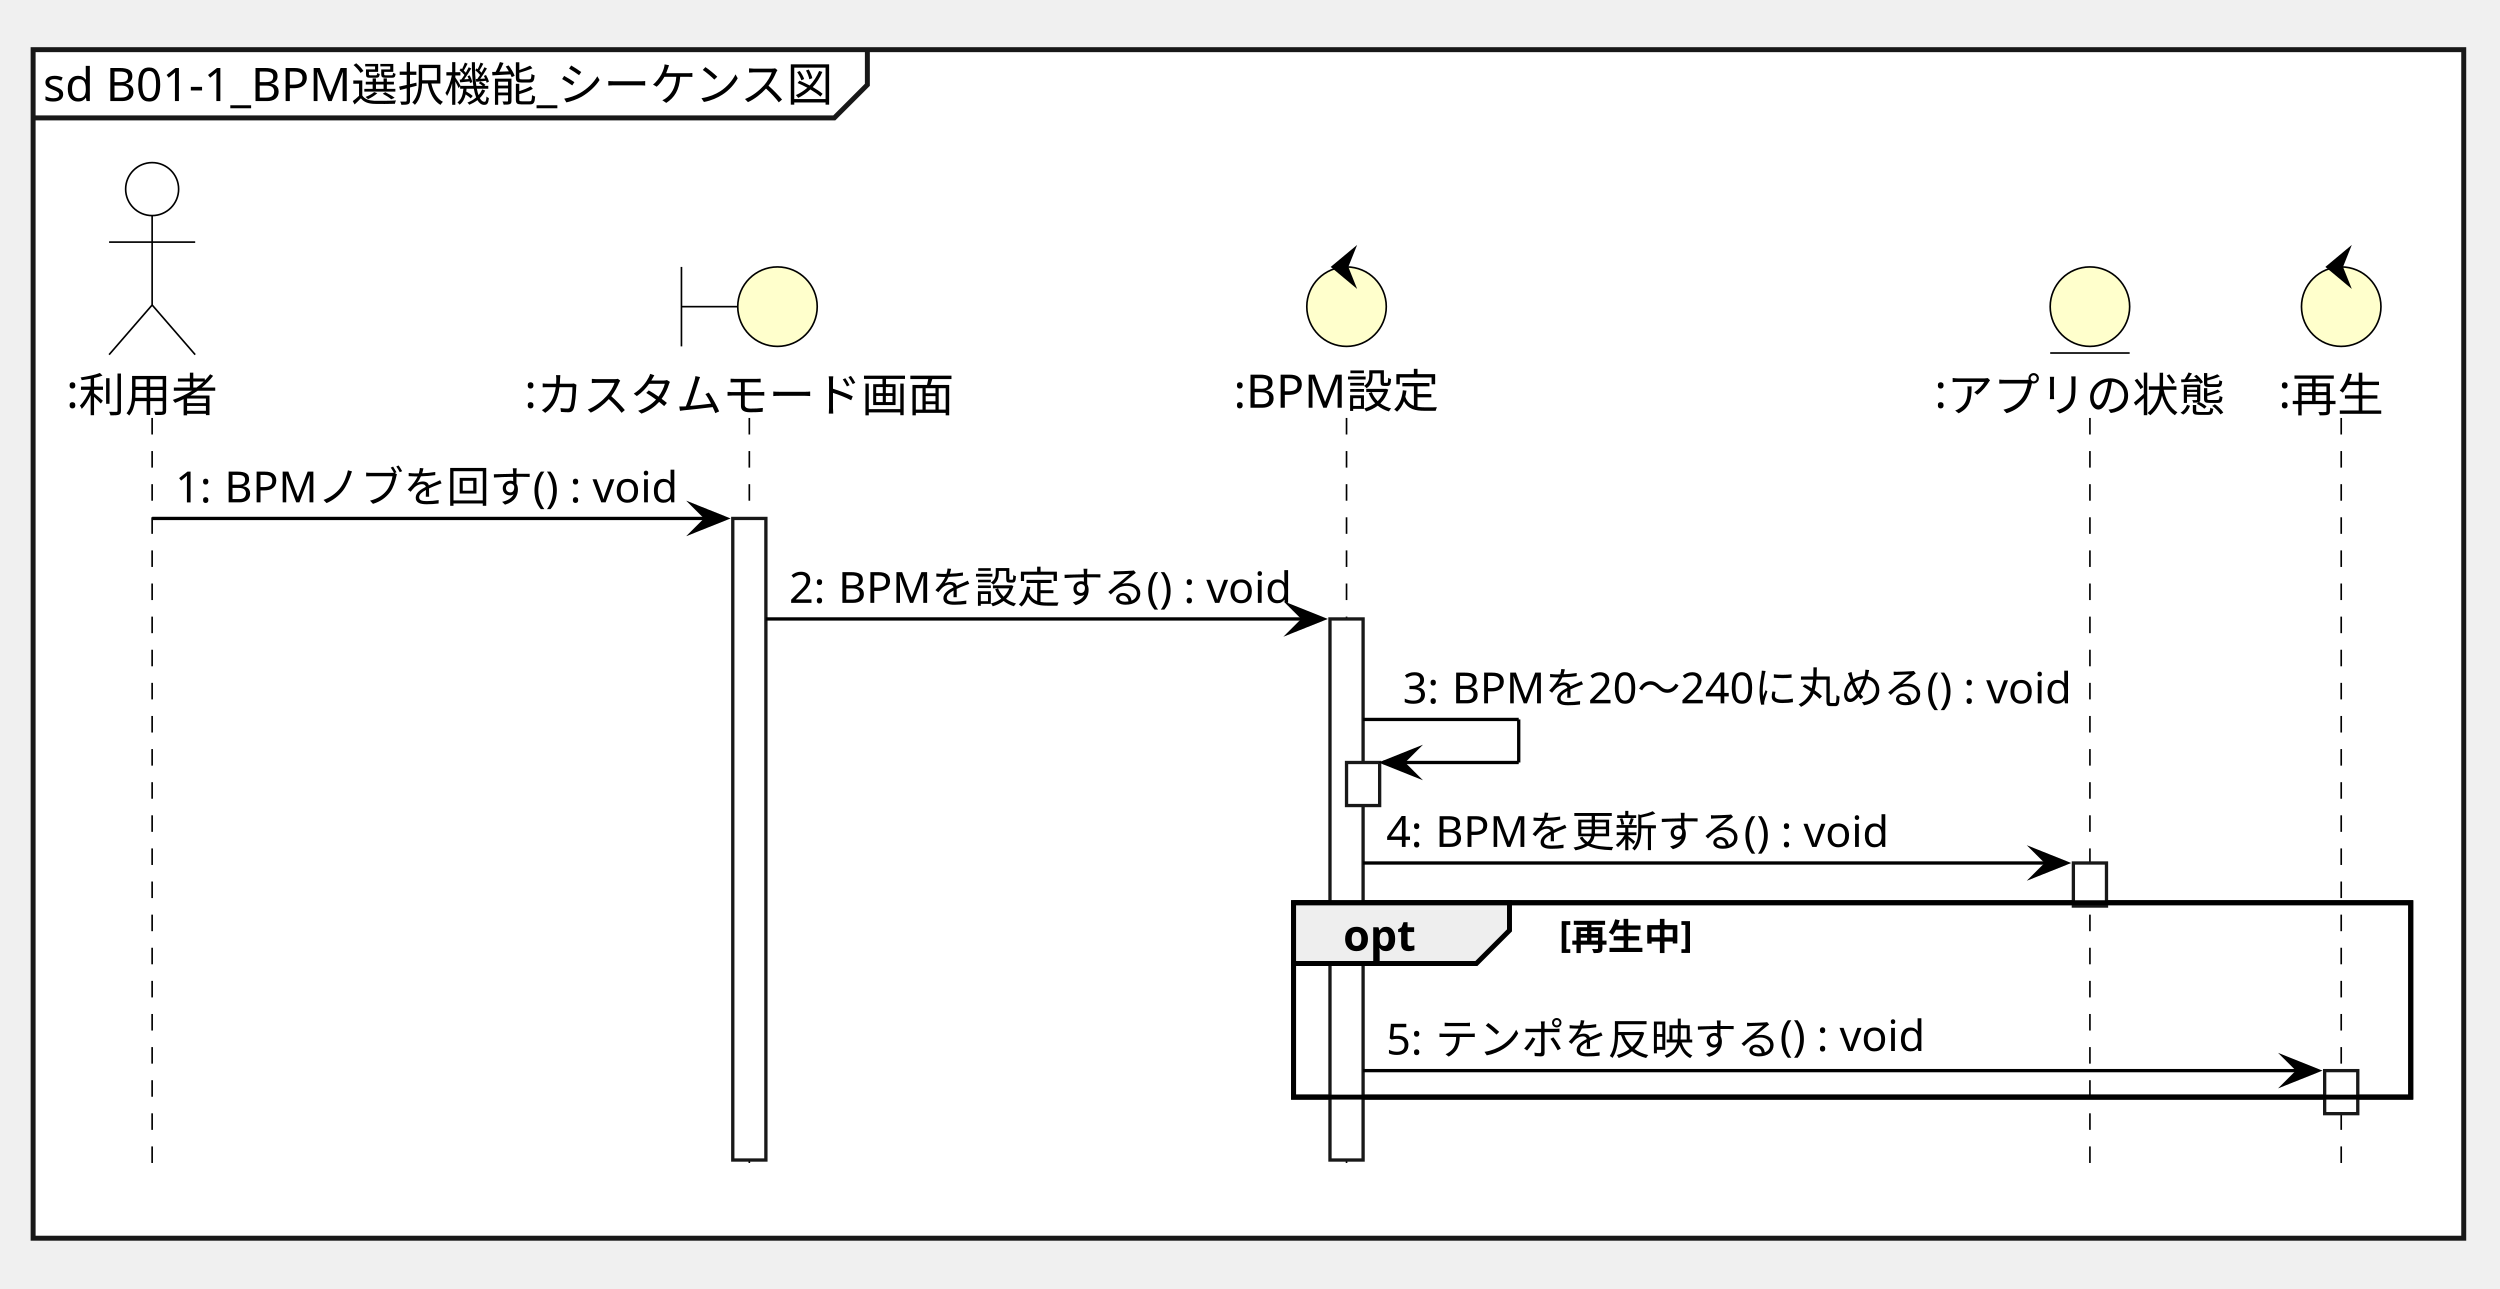
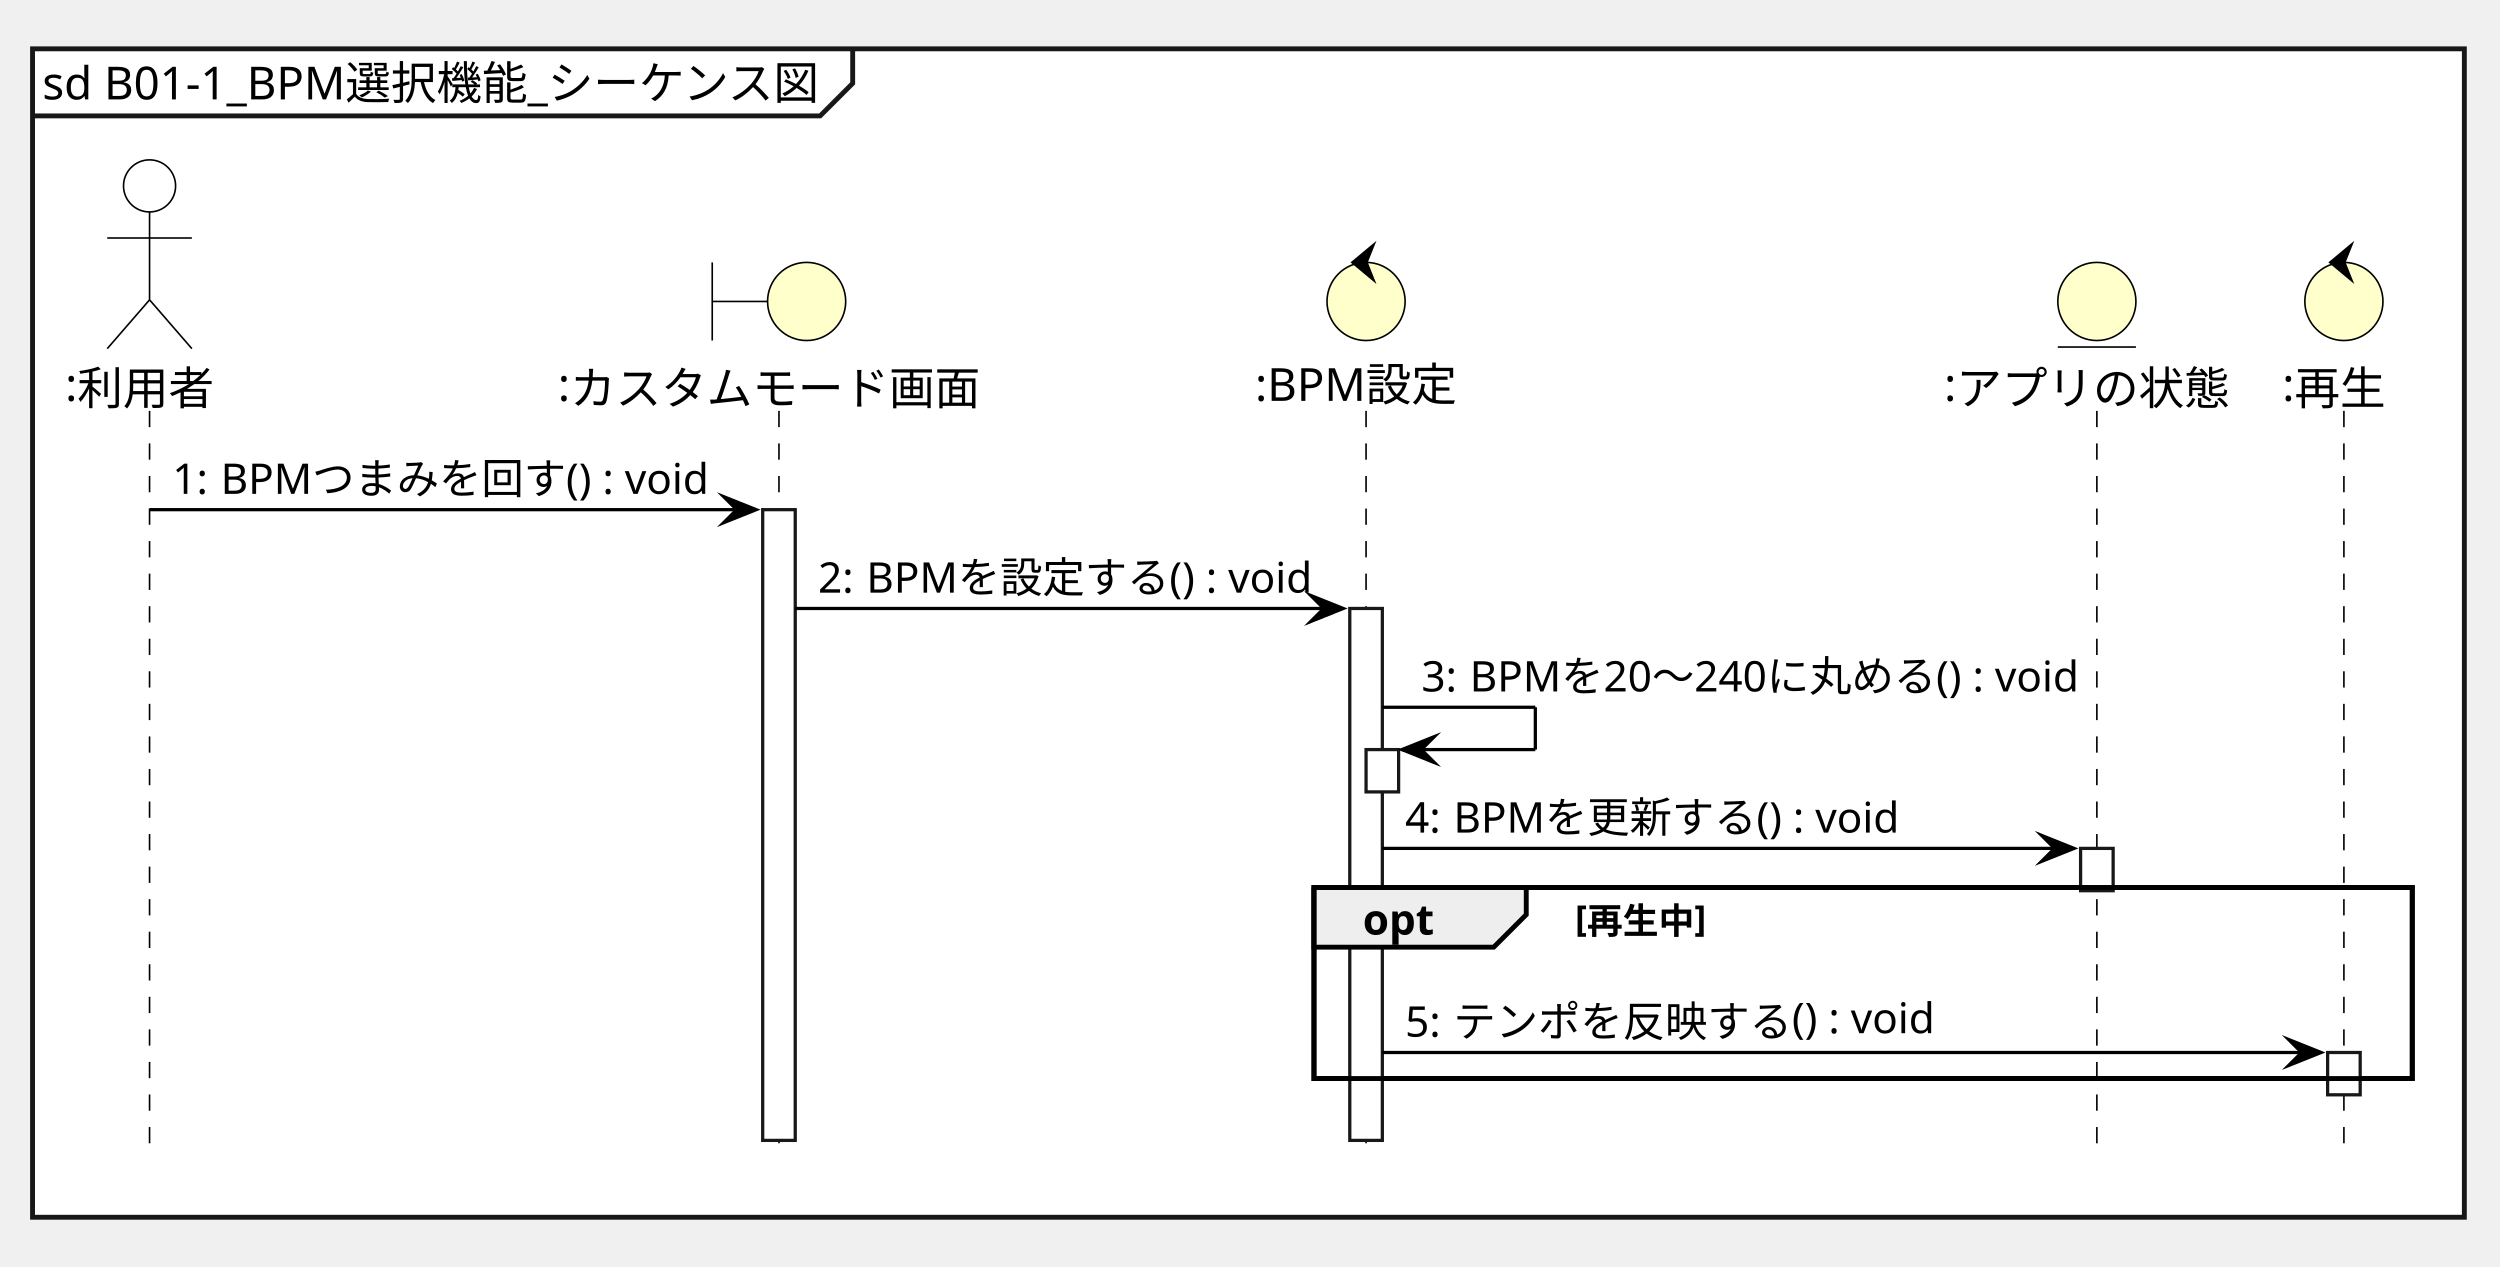
- <svg xmlns="http://www.w3.org/2000/svg" version="1.1" data-diagram-type="SEQUENCE" style="width:755px;height:389px;background:#FFFFFF;" width="755px" height="389px" viewBox="0 0 755 389" zoomAndPan="magnify" preserveAspectRatio="none" contentStyleType="text/css">
+ <svg xmlns="http://www.w3.org/2000/svg" version="1.1" data-diagram-type="SEQUENCE" style="width:768px;height:389px;background:#FFFFFF;" width="768px" height="389px" viewBox="0 0 768 389" zoomAndPan="magnify" preserveAspectRatio="none" contentStyleType="text/css">
  <defs />
  <g font-family="sans-serif" lengthAdjust="spacing">
-     <rect x="10" y="15" width="734.048" height="358.938" fill="#FFF" style="stroke:#181818;stroke-width:1.5;" />
+     <rect x="10" y="15" width="747.048" height="358.938" fill="#FFF" style="stroke:#181818;stroke-width:1.5;" />
    <path d="M261.944,15 L261.944,25.609 L251.944,35.609 L10,35.609" style="stroke:#181818;stroke-width:1.5;" fill="none" />
    <text x="13" y="30.533" fill="#000" font-size="14" textLength="241.944">sd B01-1_BPM選択機能_シーケンス図</text>
-     <rect x="390.654" y="272.625" width="337.394" height="58.703" fill="none" style="stroke:#000;stroke-width:1.5;" />
+     <rect x="403.654" y="272.625" width="337.394" height="58.703" fill="none" style="stroke:#000;stroke-width:1.5;" />
    <g class="participant-lifeline" data-qualified-name="L1" data-entity-uid="part1" id="part1-lifeline" data-source-line="4">
      <g>
        <rect x="42.445" y="126.219" width="8" height="229.109" fill="#000" fill-opacity="0" />
        <line x1="45.945" y1="126.219" x2="45.945" y2="355.328" style="stroke:#000;stroke-width:0.5;stroke-dasharray:5,5;" />
      </g>
    </g>
    <g class="participant-lifeline" data-qualified-name="L2" data-entity-uid="part2" id="part2-lifeline" data-source-line="5">
      <g>
-         <rect x="222.799" y="126.219" width="8" height="229.109" fill="#000" fill-opacity="0" />
-         <line x1="226.299" y1="126.219" x2="226.299" y2="355.328" style="stroke:#000;stroke-width:0.5;stroke-dasharray:5,5;" />
+         <rect x="235.799" y="126.219" width="8" height="229.109" fill="#000" fill-opacity="0" />
+         <line x1="239.299" y1="126.219" x2="239.299" y2="355.328" style="stroke:#000;stroke-width:0.5;stroke-dasharray:5,5;" />
      </g>
    </g>
    <g>
-       <rect x="221.299" y="156.57" width="10" height="193.758" fill="#FFF" style="stroke:#181818;stroke-width:1;" />
+       <rect x="234.299" y="156.57" width="10" height="193.758" fill="#FFF" style="stroke:#181818;stroke-width:1;" />
    </g>
    <g class="participant-lifeline" data-qualified-name="L3" data-entity-uid="part3" id="part3-lifeline" data-source-line="6">
      <g>
-         <rect x="403.154" y="126.219" width="8" height="229.109" fill="#000" fill-opacity="0" />
-         <line x1="406.654" y1="126.219" x2="406.654" y2="355.328" style="stroke:#000;stroke-width:0.5;stroke-dasharray:5,5;" />
+         <rect x="416.154" y="126.219" width="8" height="229.109" fill="#000" fill-opacity="0" />
+         <line x1="419.654" y1="126.219" x2="419.654" y2="355.328" style="stroke:#000;stroke-width:0.5;stroke-dasharray:5,5;" />
      </g>
    </g>
    <g>
-       <rect x="401.654" y="186.922" width="10" height="163.406" fill="#FFF" style="stroke:#181818;stroke-width:1;" />
+       <rect x="414.654" y="186.922" width="10" height="163.406" fill="#FFF" style="stroke:#181818;stroke-width:1;" />
    </g>
    <g>
-       <rect x="406.654" y="230.273" width="10" height="13" fill="#FFF" style="stroke:#181818;stroke-width:1;" />
+       <rect x="419.654" y="230.273" width="10" height="13" fill="#FFF" style="stroke:#181818;stroke-width:1;" />
    </g>
    <g class="participant-lifeline" data-qualified-name="L4" data-entity-uid="part4" id="part4-lifeline" data-source-line="7">
      <g>
-         <rect x="627.658" y="126.219" width="8" height="229.109" fill="#000" fill-opacity="0" />
-         <line x1="631.158" y1="126.219" x2="631.158" y2="355.328" style="stroke:#000;stroke-width:0.5;stroke-dasharray:5,5;" />
+         <rect x="640.658" y="126.219" width="8" height="229.109" fill="#000" fill-opacity="0" />
+         <line x1="644.158" y1="126.219" x2="644.158" y2="355.328" style="stroke:#000;stroke-width:0.5;stroke-dasharray:5,5;" />
      </g>
    </g>
    <g>
-       <rect x="626.158" y="260.625" width="10" height="13" fill="#FFF" style="stroke:#181818;stroke-width:1;" />
+       <rect x="639.158" y="260.625" width="10" height="13" fill="#FFF" style="stroke:#181818;stroke-width:1;" />
    </g>
    <g class="participant-lifeline" data-qualified-name="L5" data-entity-uid="part5" id="part5-lifeline" data-source-line="8">
      <g>
-         <rect x="703.548" y="126.219" width="8" height="229.109" fill="#000" fill-opacity="0" />
-         <line x1="707.048" y1="126.219" x2="707.048" y2="355.328" style="stroke:#000;stroke-width:0.5;stroke-dasharray:5,5;" />
+         <rect x="716.548" y="126.219" width="8" height="229.109" fill="#000" fill-opacity="0" />
+         <line x1="720.048" y1="126.219" x2="720.048" y2="355.328" style="stroke:#000;stroke-width:0.5;stroke-dasharray:5,5;" />
      </g>
    </g>
    <g>
-       <rect x="702.048" y="323.328" width="10" height="13" fill="#FFF" style="stroke:#181818;stroke-width:1;" />
+       <rect x="715.048" y="323.328" width="10" height="13" fill="#FFF" style="stroke:#181818;stroke-width:1;" />
    </g>
    <g class="participant participant-head" data-qualified-name="L1" data-entity-uid="part1" id="part1-head" data-source-line="4">
      <text x="20" y="123.143" fill="#000" font-size="14" textLength="45.89">:利用者</text>
      <ellipse cx="45.945" cy="57.109" rx="8" ry="8" fill="#FFF" style="stroke:#000;stroke-width:0.5;" />
      <path d="M45.945,65.109 L45.945,92.109 M32.945,73.109 L58.945,73.109 M45.945,92.109 L32.945,107.109 M45.945,92.109 L58.945,107.109" style="stroke:#000;stroke-width:0.5;" fill="none" />
    </g>
    <g class="participant participant-head" data-qualified-name="L2" data-entity-uid="part2" id="part2-head" data-source-line="5">
-       <text x="158.354" y="123.143" fill="#000" font-size="14" textLength="129.89">:カスタムモード画面</text>
-       <path d="M205.799,80.609 L205.799,104.609 M205.799,92.609 L222.799,92.609" style="stroke:#000;stroke-width:0.5;" fill="none" />
-       <ellipse cx="234.799" cy="92.609" rx="12" ry="12" fill="#FFC" style="stroke:#000;stroke-width:0.5;" />
+       <text x="171.354" y="123.143" fill="#000" font-size="14" textLength="129.89">:カスタムモード画面</text>
+       <path d="M218.799,80.609 L218.799,104.609 M218.799,92.609 L235.799,92.609" style="stroke:#000;stroke-width:0.5;" fill="none" />
+       <ellipse cx="247.799" cy="92.609" rx="12" ry="12" fill="#FFC" style="stroke:#000;stroke-width:0.5;" />
    </g>
    <g class="participant participant-head" data-qualified-name="L3" data-entity-uid="part3" id="part3-head" data-source-line="6">
-       <text x="372.54" y="123.143" fill="#000" font-size="14" textLength="62.228">:BPM設定</text>
-       <ellipse cx="406.654" cy="92.609" rx="12" ry="12" fill="#FFC" style="stroke:#000;stroke-width:0.5;" />
-       <polygon points="402.654,80.609,408.654,75.609,406.654,80.609,408.654,85.609,402.654,80.609" fill="#000" style="stroke:#000;stroke-width:1;stroke-linejoin:miter;stroke-miterlimit:10;" />
+       <text x="385.54" y="123.143" fill="#000" font-size="14" textLength="62.228">:BPM設定</text>
+       <ellipse cx="419.654" cy="92.609" rx="12" ry="12" fill="#FFC" style="stroke:#000;stroke-width:0.5;" />
+       <polygon points="415.654,80.609,421.654,75.609,419.654,80.609,421.654,85.609,415.654,80.609" fill="#000" style="stroke:#000;stroke-width:1;stroke-linejoin:miter;stroke-miterlimit:10;" />
    </g>
    <g class="participant participant-head" data-qualified-name="L4" data-entity-uid="part4" id="part4-head" data-source-line="7">
-       <text x="584.213" y="123.143" fill="#000" font-size="14" textLength="87.89">:アプリの状態</text>
-       <ellipse cx="631.158" cy="92.609" rx="12" ry="12" fill="#FFC" style="stroke:#000;stroke-width:0.5;" />
-       <line x1="619.158" y1="106.609" x2="643.158" y2="106.609" style="stroke:#000;stroke-width:0.5;" />
+       <text x="597.213" y="123.143" fill="#000" font-size="14" textLength="87.89">:アプリの状態</text>
+       <ellipse cx="644.158" cy="92.609" rx="12" ry="12" fill="#FFC" style="stroke:#000;stroke-width:0.5;" />
+       <line x1="632.158" y1="106.609" x2="656.158" y2="106.609" style="stroke:#000;stroke-width:0.5;" />
    </g>
    <g class="participant participant-head" data-qualified-name="L5" data-entity-uid="part5" id="part5-head" data-source-line="8">
-       <text x="688.103" y="123.143" fill="#000" font-size="14" textLength="31.89">:再生</text>
-       <ellipse cx="707.048" cy="92.609" rx="12" ry="12" fill="#FFC" style="stroke:#000;stroke-width:0.5;" />
-       <polygon points="703.048,80.609,709.048,75.609,707.048,80.609,709.048,85.609,703.048,80.609" fill="#000" style="stroke:#000;stroke-width:1;stroke-linejoin:miter;stroke-miterlimit:10;" />
+       <text x="701.103" y="123.143" fill="#000" font-size="14" textLength="31.89">:再生</text>
+       <ellipse cx="720.048" cy="92.609" rx="12" ry="12" fill="#FFC" style="stroke:#000;stroke-width:0.5;" />
+       <polygon points="716.048,80.609,722.048,75.609,720.048,80.609,722.048,85.609,716.048,80.609" fill="#000" style="stroke:#000;stroke-width:1;stroke-linejoin:miter;stroke-miterlimit:10;" />
    </g>
    <g class="message" data-entity-1="part1" data-entity-2="part2" id="msg1" data-source-line="10">
-       <polygon points="209.299,152.57,219.299,156.57,209.299,160.57,213.299,156.57" fill="#000" style="stroke:#000;stroke-width:1;stroke-linejoin:miter;stroke-miterlimit:10;" />
-       <line x1="45.945" y1="156.57" x2="215.299" y2="156.57" style="stroke:#000;stroke-width:1;" />
+       <polygon points="222.299,152.57,232.299,156.57,222.299,160.57,226.299,156.57" fill="#000" style="stroke:#000;stroke-width:1;stroke-linejoin:miter;stroke-miterlimit:10;" />
+       <line x1="45.945" y1="156.57" x2="228.299" y2="156.57" style="stroke:#000;stroke-width:1;" />
      <text x="52.945" y="151.714" fill="#000" font-size="13" textLength="10.842">1:</text>
-       <text x="67.787" y="151.714" fill="#000" font-size="13" textLength="136.513">BPMノブを回す() : void</text>
+       <text x="67.787" y="151.714" fill="#000" font-size="13" textLength="149.513">BPMつまみを回す() : void</text>
    </g>
    <g class="message" data-entity-1="part2" data-entity-2="part3" id="msg2" data-source-line="12">
-       <polygon points="389.654,182.922,399.654,186.922,389.654,190.922,393.654,186.922" fill="#000" style="stroke:#000;stroke-width:1;stroke-linejoin:miter;stroke-miterlimit:10;" />
-       <line x1="231.299" y1="186.922" x2="395.654" y2="186.922" style="stroke:#000;stroke-width:1;" />
-       <text x="238.299" y="182.065" fill="#000" font-size="13" textLength="10.842">2:</text>
-       <text x="253.141" y="182.065" fill="#000" font-size="13" textLength="136.513">BPMを設定する() : void</text>
+       <polygon points="402.654,182.922,412.654,186.922,402.654,190.922,406.654,186.922" fill="#000" style="stroke:#000;stroke-width:1;stroke-linejoin:miter;stroke-miterlimit:10;" />
+       <line x1="244.299" y1="186.922" x2="408.654" y2="186.922" style="stroke:#000;stroke-width:1;" />
+       <text x="251.299" y="182.065" fill="#000" font-size="13" textLength="10.842">2:</text>
+       <text x="266.141" y="182.065" fill="#000" font-size="13" textLength="136.513">BPMを設定する() : void</text>
    </g>
    <g class="message" data-entity-1="part3" data-entity-2="part3" id="msg3" data-source-line="14">
-       <line x1="411.654" y1="217.273" x2="458.654" y2="217.273" style="stroke:#000;stroke-width:1;" />
-       <line x1="458.654" y1="217.273" x2="458.654" y2="230.273" style="stroke:#000;stroke-width:1;" />
-       <line x1="417.654" y1="230.273" x2="458.654" y2="230.273" style="stroke:#000;stroke-width:1;" />
-       <polygon points="427.654,226.273,417.654,230.273,427.654,234.273,423.654,230.273" fill="#000" style="stroke:#000;stroke-width:1;stroke-linejoin:miter;stroke-miterlimit:10;" />
-       <text x="423.654" y="212.417" fill="#000" font-size="13" textLength="10.842">3:</text>
-       <text x="438.496" y="212.417" fill="#000" font-size="13" textLength="185.663">BPMを20〜240に丸める() : void</text>
+       <line x1="424.654" y1="217.273" x2="471.654" y2="217.273" style="stroke:#000;stroke-width:1;" />
+       <line x1="471.654" y1="217.273" x2="471.654" y2="230.273" style="stroke:#000;stroke-width:1;" />
+       <line x1="430.654" y1="230.273" x2="471.654" y2="230.273" style="stroke:#000;stroke-width:1;" />
+       <polygon points="440.654,226.273,430.654,230.273,440.654,234.273,436.654,230.273" fill="#000" style="stroke:#000;stroke-width:1;stroke-linejoin:miter;stroke-miterlimit:10;" />
+       <text x="436.654" y="212.417" fill="#000" font-size="13" textLength="10.842">3:</text>
+       <text x="451.496" y="212.417" fill="#000" font-size="13" textLength="185.663">BPMを20〜240に丸める() : void</text>
    </g>
    <g class="message" data-entity-1="part3" data-entity-2="part4" id="msg4" data-source-line="17">
-       <polygon points="614.158,256.625,624.158,260.625,614.158,264.625,618.158,260.625" fill="#000" style="stroke:#000;stroke-width:1;stroke-linejoin:miter;stroke-miterlimit:10;" />
-       <line x1="411.654" y1="260.625" x2="620.158" y2="260.625" style="stroke:#000;stroke-width:1;" />
-       <text x="418.654" y="255.769" fill="#000" font-size="13" textLength="10.842">4:</text>
-       <text x="433.496" y="255.769" fill="#000" font-size="13" textLength="136.513">BPMを更新する() : void</text>
+       <polygon points="627.158,256.625,637.158,260.625,627.158,264.625,631.158,260.625" fill="#000" style="stroke:#000;stroke-width:1;stroke-linejoin:miter;stroke-miterlimit:10;" />
+       <line x1="424.654" y1="260.625" x2="633.158" y2="260.625" style="stroke:#000;stroke-width:1;" />
+       <text x="431.654" y="255.769" fill="#000" font-size="13" textLength="10.842">4:</text>
+       <text x="446.496" y="255.769" fill="#000" font-size="13" textLength="136.513">BPMを更新する() : void</text>
    </g>
-     <path d="M390.654,272.625 L455.865,272.625 L455.865,280.977 L445.865,290.977 L390.654,290.977 L390.654,272.625" style="stroke:#000;stroke-width:1.5;" fill="#EEE" />
-     <rect x="390.654" y="272.625" width="337.394" height="58.703" fill="none" style="stroke:#000;stroke-width:1.5;" />
-     <text x="405.654" y="287.12" fill="#000" font-size="13" textLength="20.211" font-weight="700">opt</text>
-     <text x="470.865" y="286.044" fill="#000" font-size="11" textLength="41.357" font-weight="700">[再生中]</text>
+     <path d="M403.654,272.625 L468.865,272.625 L468.865,280.977 L458.865,290.977 L403.654,290.977 L403.654,272.625" style="stroke:#000;stroke-width:1.5;" fill="#EEE" />
+     <rect x="403.654" y="272.625" width="337.394" height="58.703" fill="none" style="stroke:#000;stroke-width:1.5;" />
+     <text x="418.654" y="287.12" fill="#000" font-size="13" textLength="20.211" font-weight="700">opt</text>
+     <text x="483.865" y="286.044" fill="#000" font-size="11" textLength="41.357" font-weight="700">[再生中]</text>
    <g class="message" data-entity-1="part3" data-entity-2="part5" id="msg5" data-source-line="21">
-       <polygon points="690.048,319.328,700.048,323.328,690.048,327.328,694.048,323.328" fill="#000" style="stroke:#000;stroke-width:1;stroke-linejoin:miter;stroke-miterlimit:10;" />
-       <line x1="411.654" y1="323.328" x2="696.048" y2="323.328" style="stroke:#000;stroke-width:1;" />
-       <text x="418.654" y="318.472" fill="#000" font-size="13" textLength="10.842">5:</text>
-       <text x="433.496" y="318.472" fill="#000" font-size="13" textLength="147.342">テンポを反映する() : void</text>
+       <polygon points="703.048,319.328,713.048,323.328,703.048,327.328,707.048,323.328" fill="#000" style="stroke:#000;stroke-width:1;stroke-linejoin:miter;stroke-miterlimit:10;" />
+       <line x1="424.654" y1="323.328" x2="709.048" y2="323.328" style="stroke:#000;stroke-width:1;" />
+       <text x="431.654" y="318.472" fill="#000" font-size="13" textLength="10.842">5:</text>
+       <text x="446.496" y="318.472" fill="#000" font-size="13" textLength="147.342">テンポを反映する() : void</text>
    </g>
  </g>
</svg>
